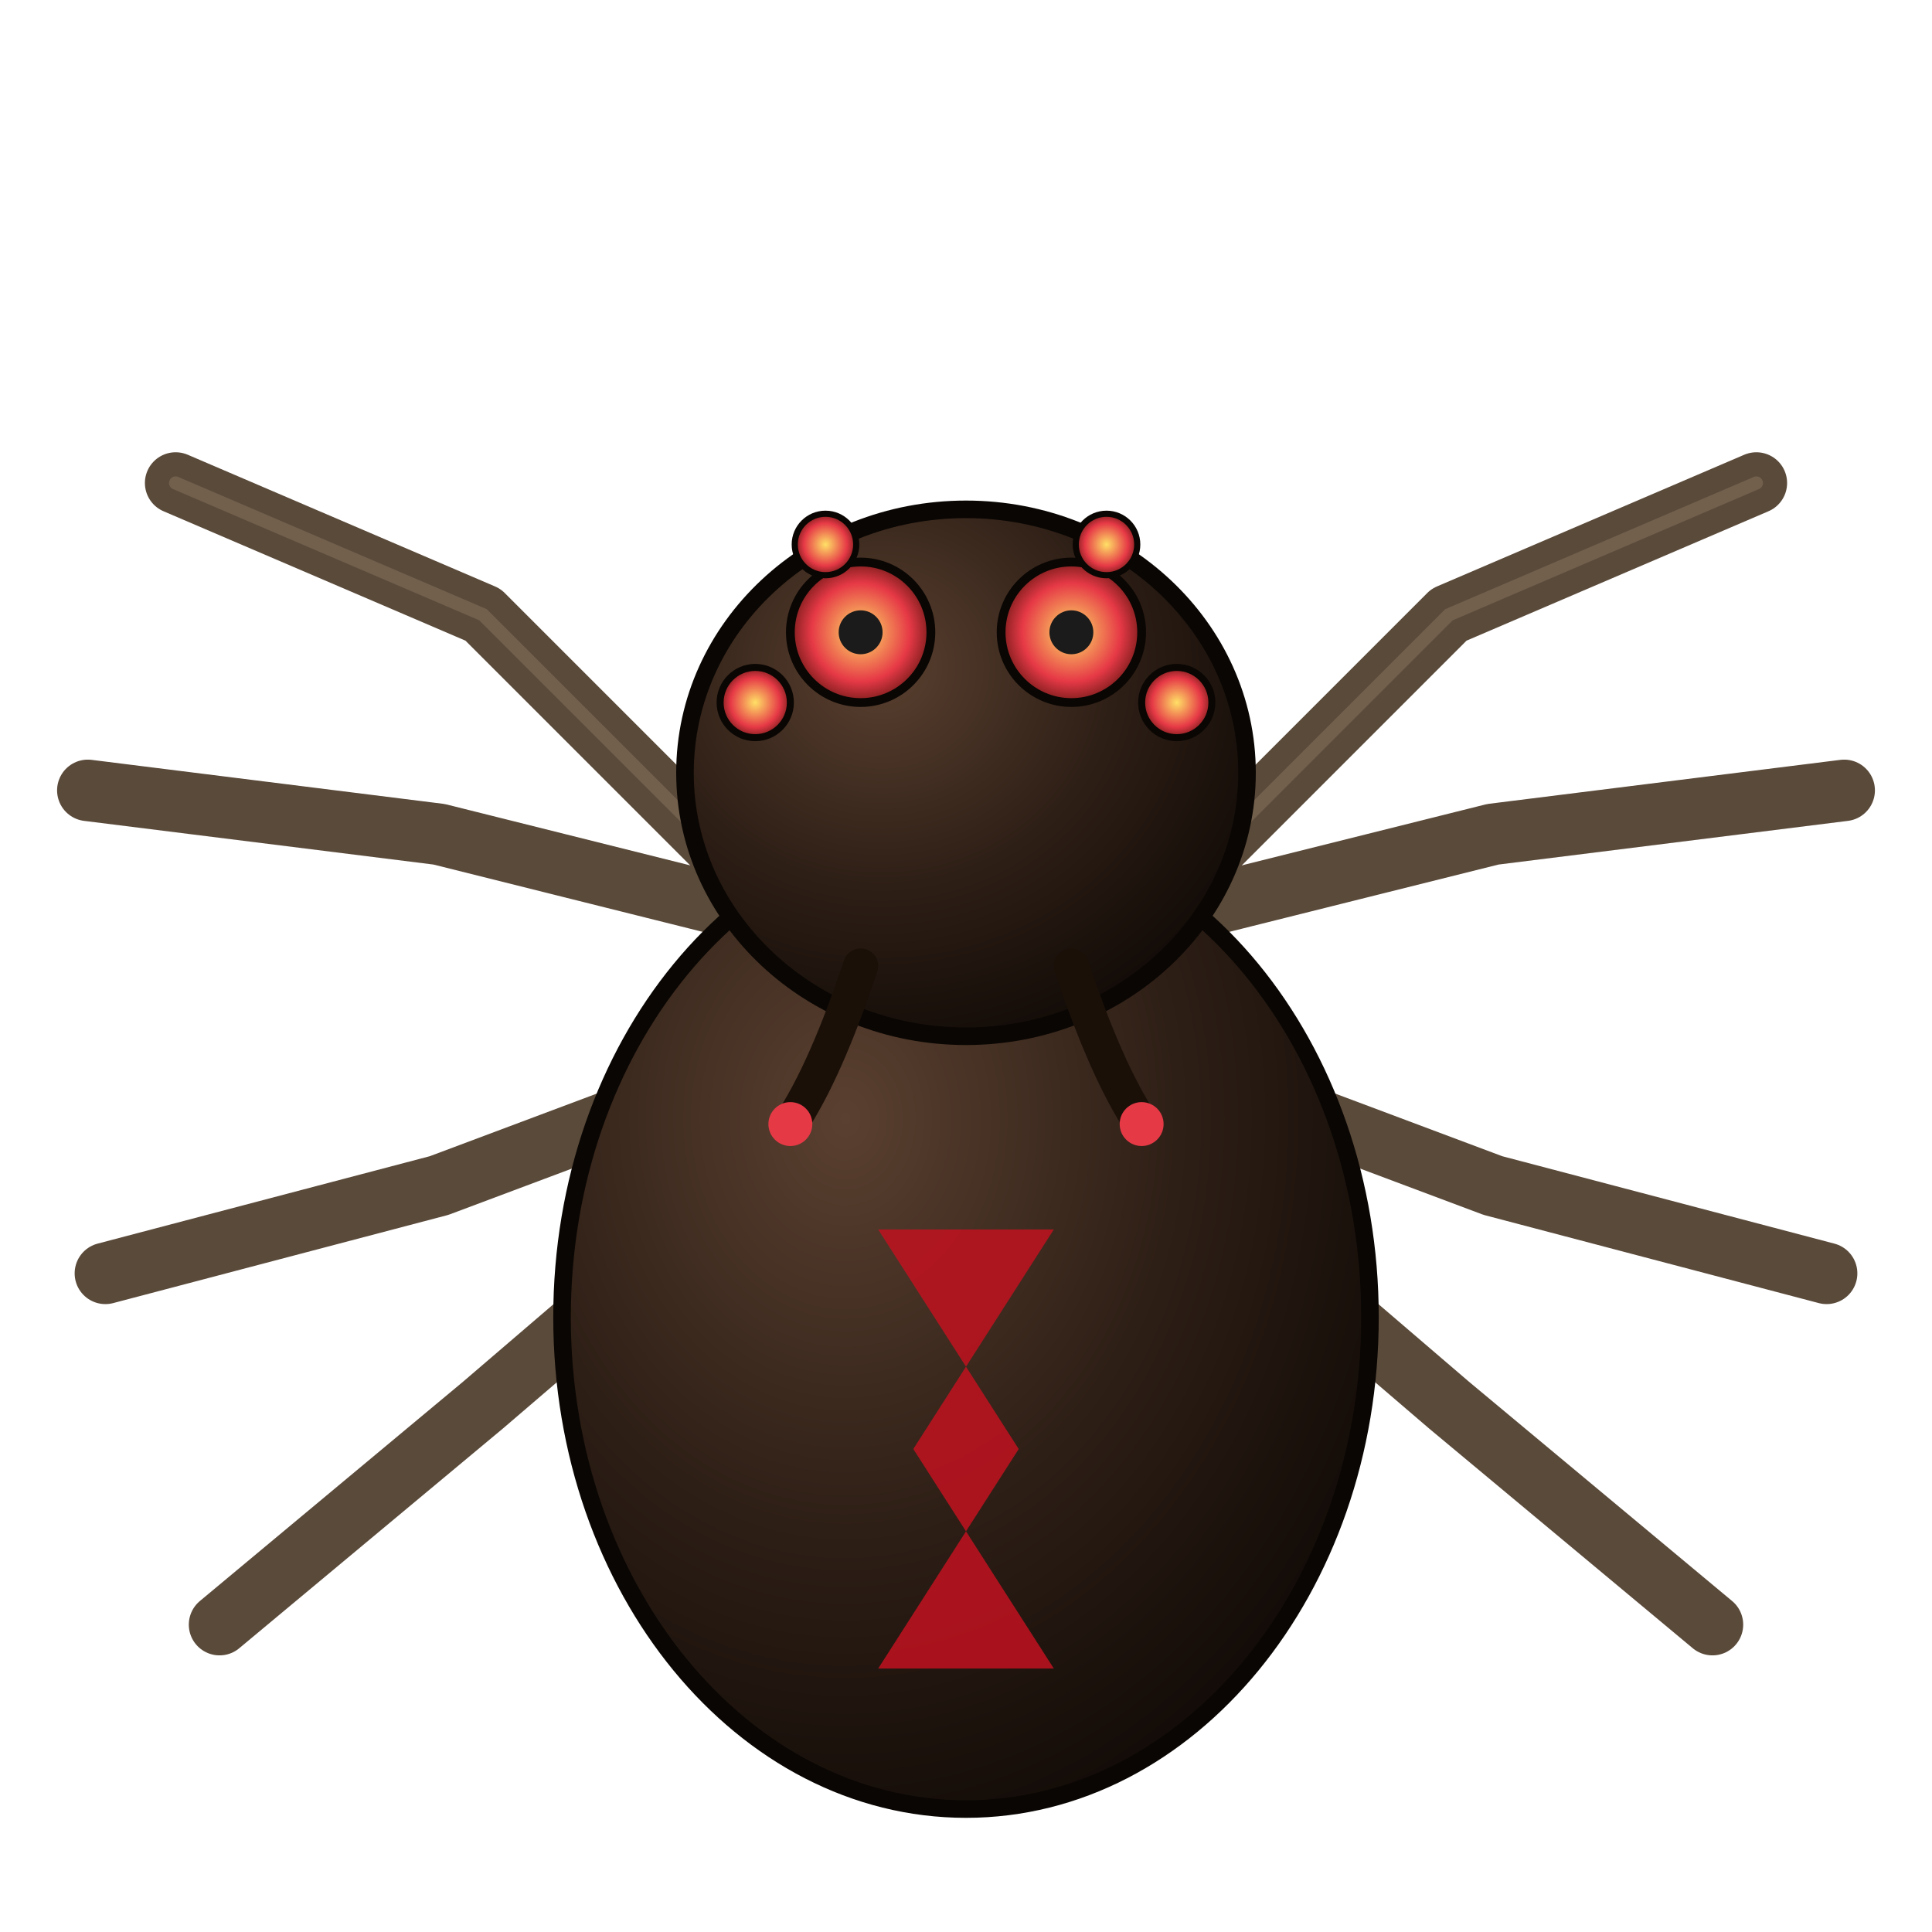
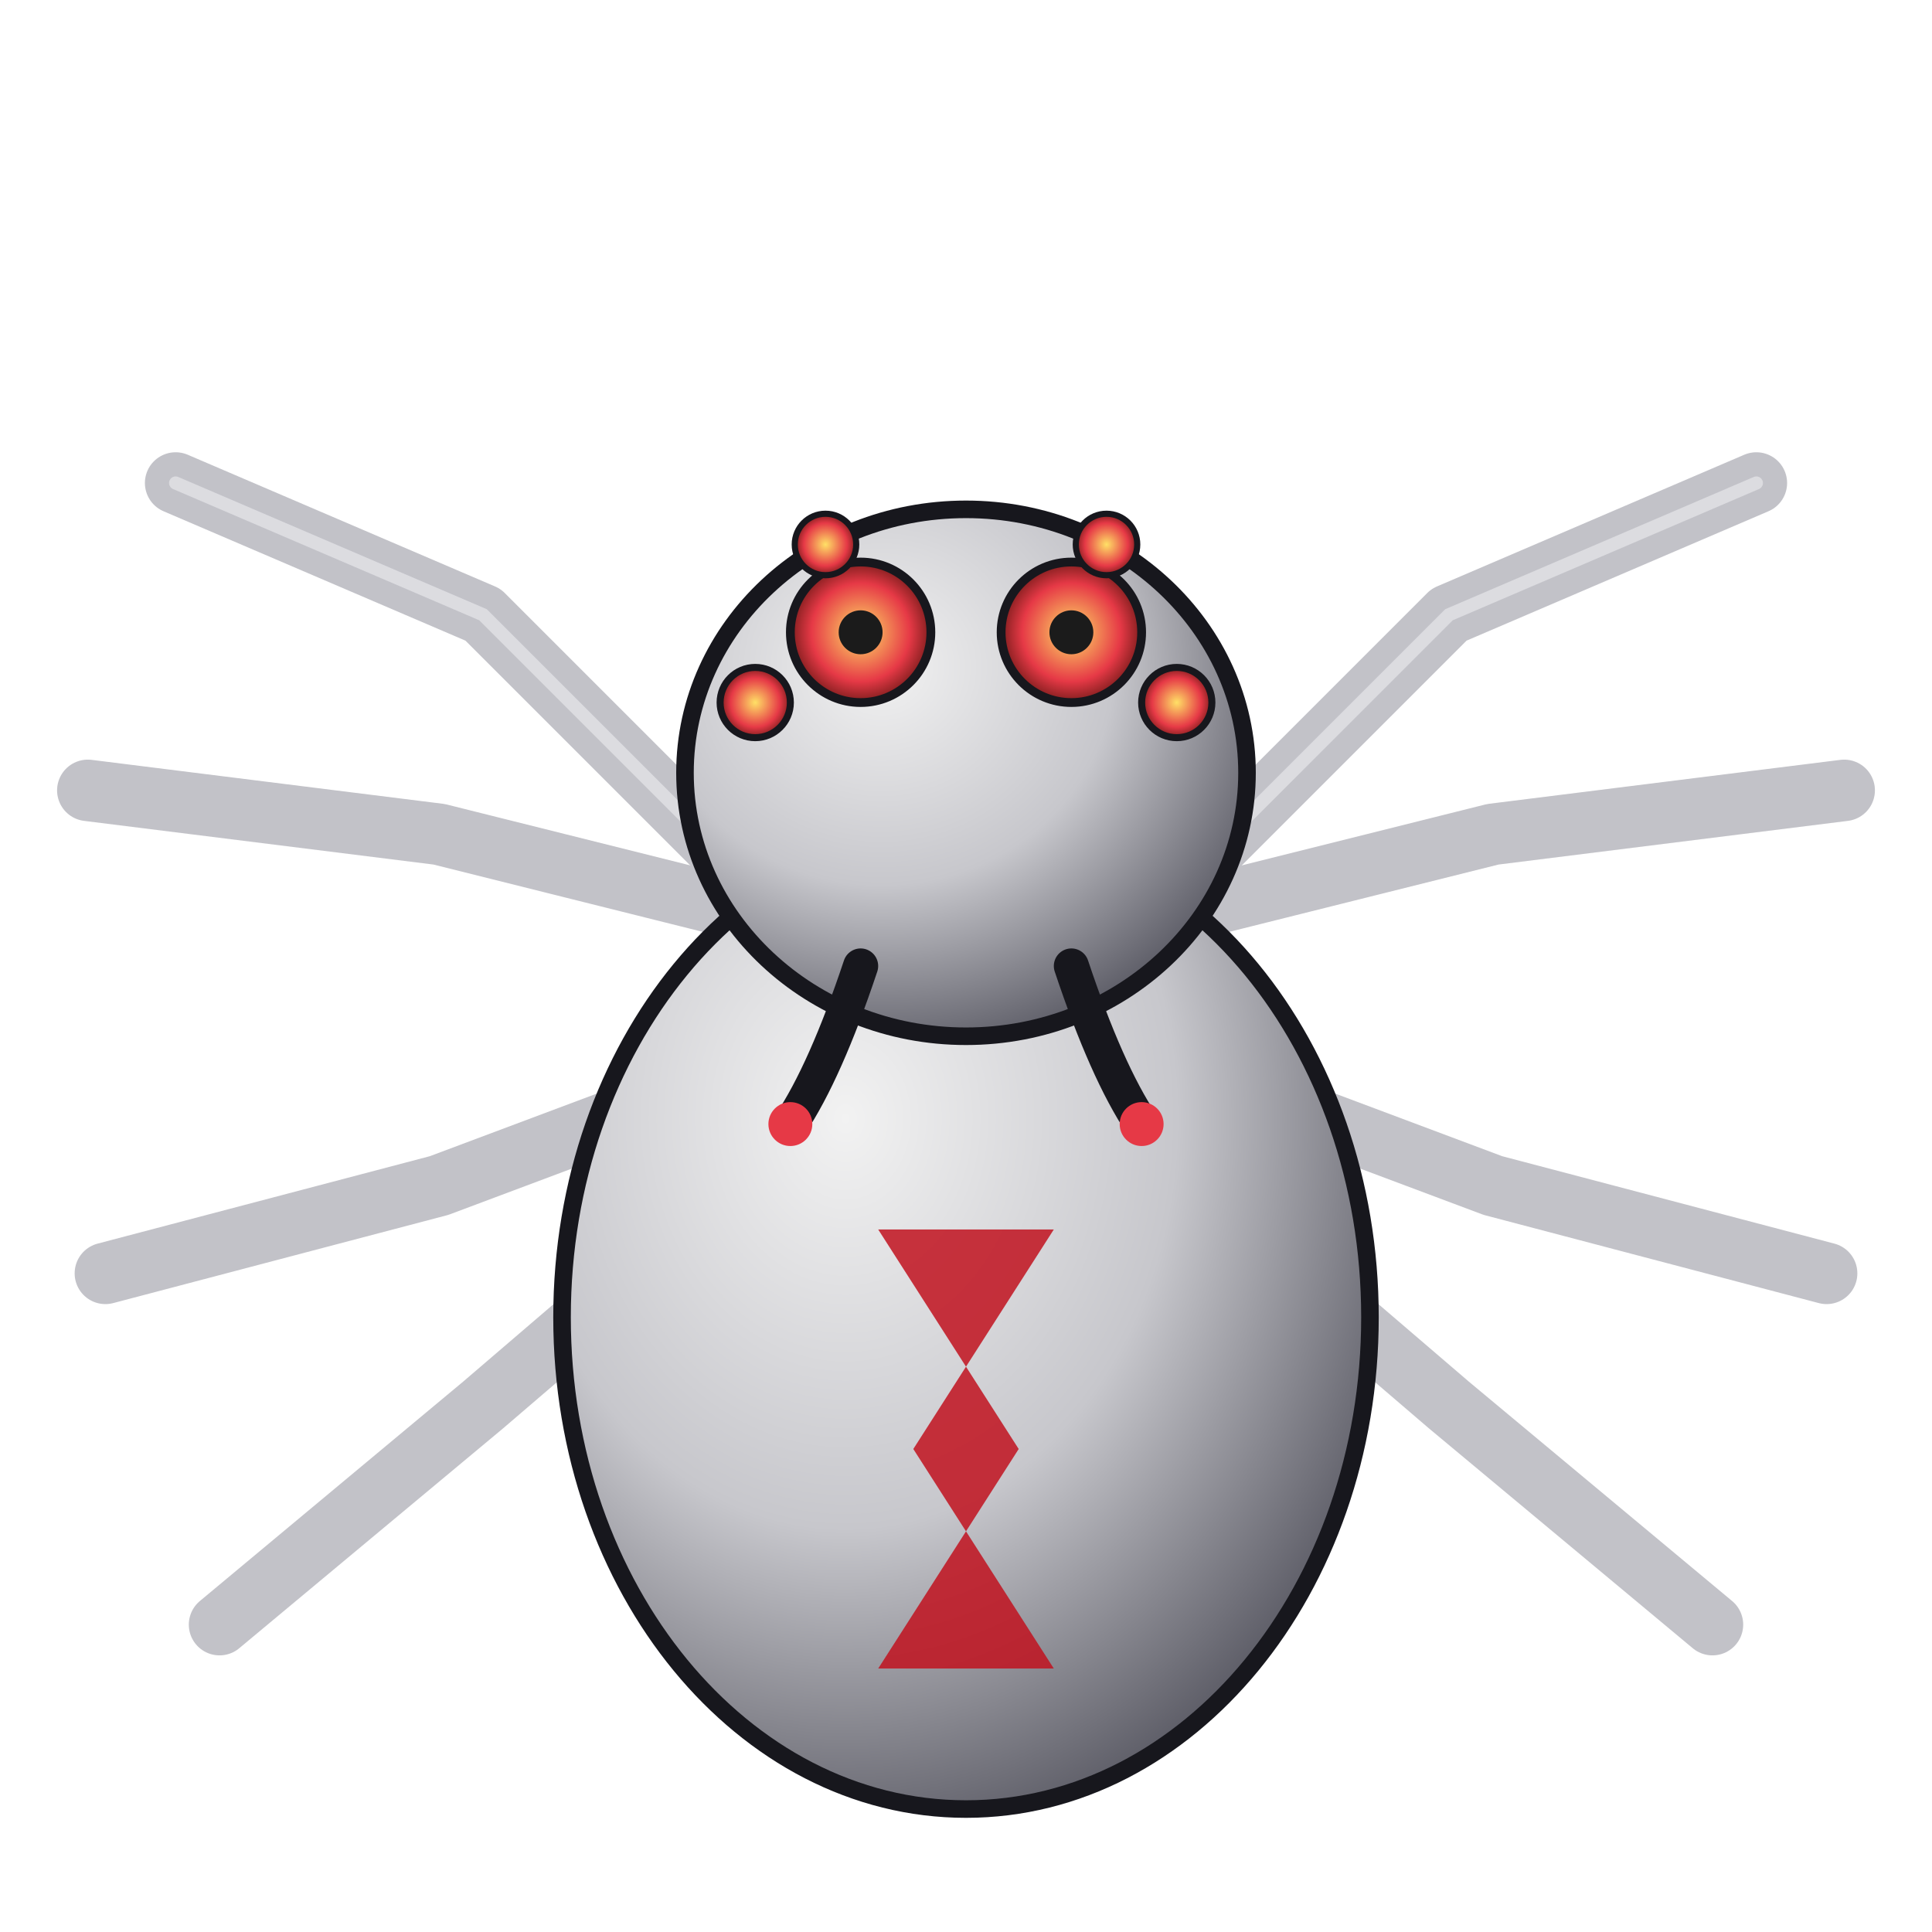
<svg xmlns="http://www.w3.org/2000/svg" viewBox="0 0 220 220">
  <defs>
    <radialGradient id="bodyGrad" cx="35%" cy="30%" r="75%">
-       <stop offset="0%" stop-color="#5a4030" />
-       <stop offset="55%" stop-color="#2e1f16" />
-       <stop offset="100%" stop-color="#120b07" />
+       <stop offset="0%" stop-color="#f2f2f2" />
+       <stop offset="55%" stop-color="#c7c7cc" />
+       <stop offset="100%" stop-color="#5c5c66" />
    </radialGradient>
    <radialGradient id="eyeGlow" cx="50%" cy="50%" r="50%">
      <stop offset="0%" stop-color="#ffe066" />
      <stop offset="70%" stop-color="#e63946" />
      <stop offset="100%" stop-color="#7f1d1d" />
    </radialGradient>
  </defs>
-   <g stroke="#5a4a3a" stroke-width="7" stroke-linecap="round" stroke-linejoin="round" fill="none">
+   <g stroke="#c2c2c8" stroke-width="7" stroke-linecap="round" stroke-linejoin="round" fill="none">
    <path d="M90,105 L55,70 L20,55" />
    <path d="M90,105 L50,95 L10,90" />
    <path d="M90,120 L50,135 L12,145" />
    <path d="M90,130 L55,160 L25,185" />
    <path d="M130,105 L165,70 L200,55" />
    <path d="M130,105 L170,95 L210,90" />
    <path d="M130,120 L170,135 L208,145" />
    <path d="M130,130 L165,160 L195,185" />
  </g>
-   <g stroke="#8a7660" stroke-width="1.5" stroke-linecap="round" fill="none" opacity="0.5">
+   <g stroke="#f5f5f8" stroke-width="1.5" stroke-linecap="round" fill="none" opacity="0.5">
    <path d="M90,105 L55,70 L20,55" />
    <path d="M130,105 L165,70 L200,55" />
  </g>
-   <ellipse cx="110" cy="150" rx="46" ry="56" fill="url(#bodyGrad)" stroke="#0a0603" stroke-width="2" />
+   <ellipse cx="110" cy="150" rx="46" ry="56" fill="url(#bodyGrad)" stroke="#17171d" stroke-width="2" />
  <path d="M100,140 L120,140 L104,165 L104,165 L120,190 L100,190 L116,165 Z" fill="#c1121f" opacity="0.85" />
-   <ellipse cx="110" cy="88" rx="32" ry="30" fill="url(#bodyGrad)" stroke="#0a0603" stroke-width="2" />
-   <path d="M98,110 Q94,122 90,128" fill="none" stroke="#1a1008" stroke-width="4" stroke-linecap="round" />
-   <path d="M122,110 Q126,122 130,128" fill="none" stroke="#1a1008" stroke-width="4" stroke-linecap="round" />
+   <ellipse cx="110" cy="88" rx="32" ry="30" fill="url(#bodyGrad)" stroke="#17171d" stroke-width="2" />
+   <path d="M98,110 Q94,122 90,128" fill="none" stroke="#17171d" stroke-width="4" stroke-linecap="round" />
+   <path d="M122,110 Q126,122 130,128" fill="none" stroke="#17171d" stroke-width="4" stroke-linecap="round" />
  <circle cx="90" cy="128" r="2.5" fill="#e63946" />
  <circle cx="130" cy="128" r="2.5" fill="#e63946" />
  <g>
-     <circle cx="98" cy="72" r="8" fill="url(#eyeGlow)" stroke="#0a0603" stroke-width="1" />
-     <circle cx="122" cy="72" r="8" fill="url(#eyeGlow)" stroke="#0a0603" stroke-width="1" />
+     <circle cx="98" cy="72" r="8" fill="url(#eyeGlow)" stroke="#17171d" stroke-width="1" />
+     <circle cx="122" cy="72" r="8" fill="url(#eyeGlow)" stroke="#17171d" stroke-width="1" />
    <circle cx="98" cy="72" r="2.5" fill="#1b1b1b" />
    <circle cx="122" cy="72" r="2.5" fill="#1b1b1b" />
-     <circle cx="86" cy="80" r="4" fill="url(#eyeGlow)" stroke="#0a0603" stroke-width="0.8" />
-     <circle cx="134" cy="80" r="4" fill="url(#eyeGlow)" stroke="#0a0603" stroke-width="0.8" />
-     <circle cx="94" cy="62" r="3.5" fill="url(#eyeGlow)" stroke="#0a0603" stroke-width="0.7" />
-     <circle cx="126" cy="62" r="3.5" fill="url(#eyeGlow)" stroke="#0a0603" stroke-width="0.7" />
+     <circle cx="86" cy="80" r="4" fill="url(#eyeGlow)" stroke="#17171d" stroke-width="0.8" />
+     <circle cx="134" cy="80" r="4" fill="url(#eyeGlow)" stroke="#17171d" stroke-width="0.8" />
+     <circle cx="94" cy="62" r="3.5" fill="url(#eyeGlow)" stroke="#17171d" stroke-width="0.7" />
+     <circle cx="126" cy="62" r="3.5" fill="url(#eyeGlow)" stroke="#17171d" stroke-width="0.7" />
  </g>
</svg>
